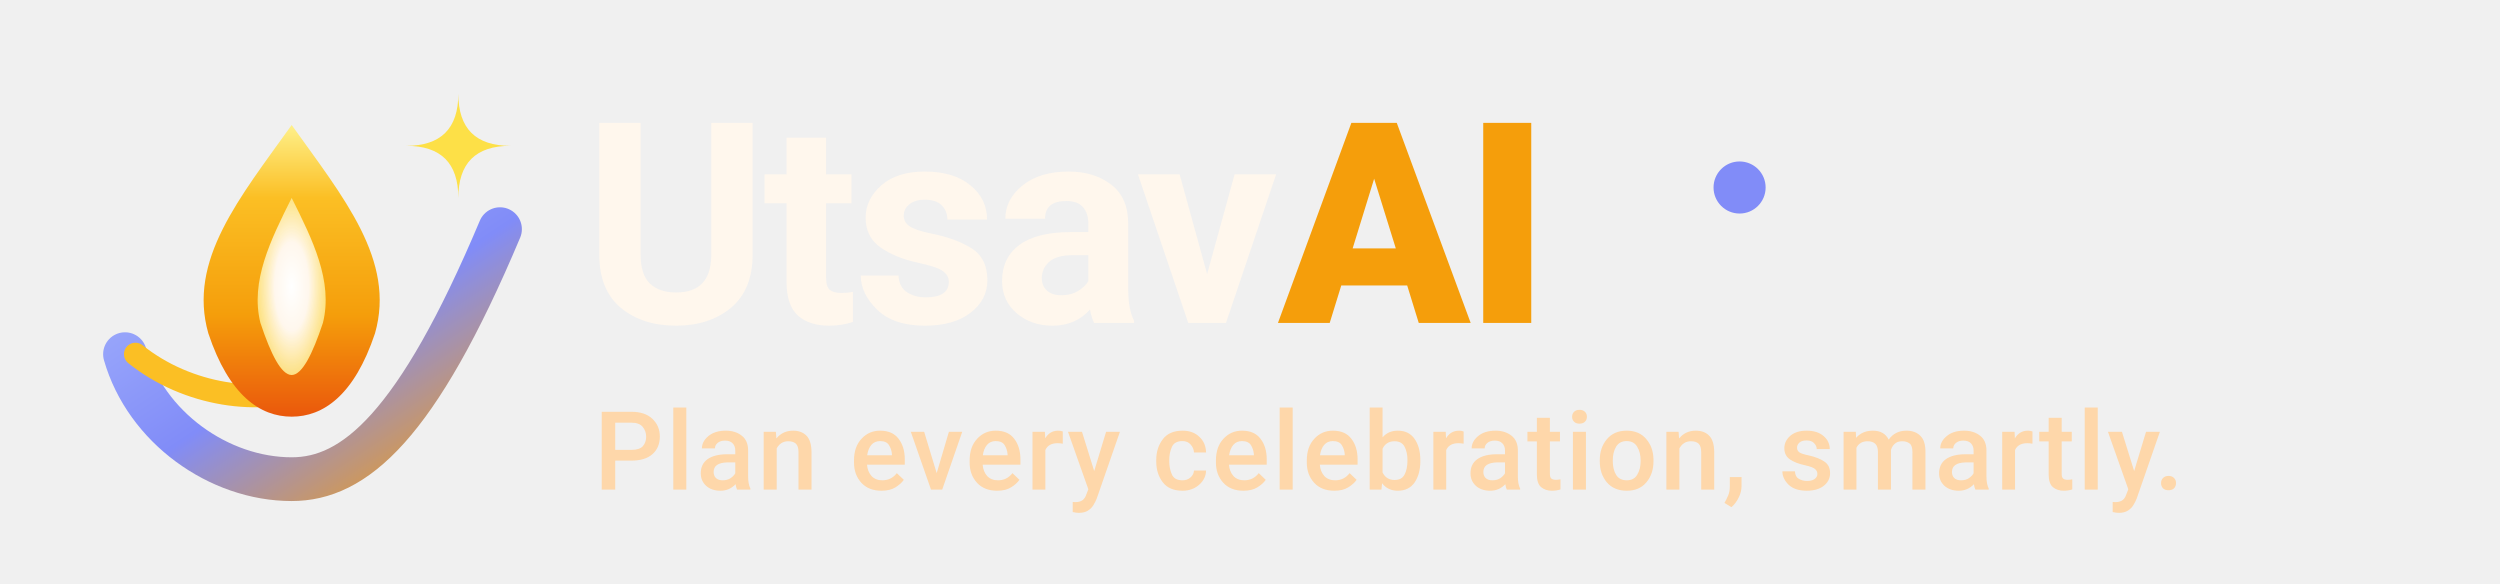
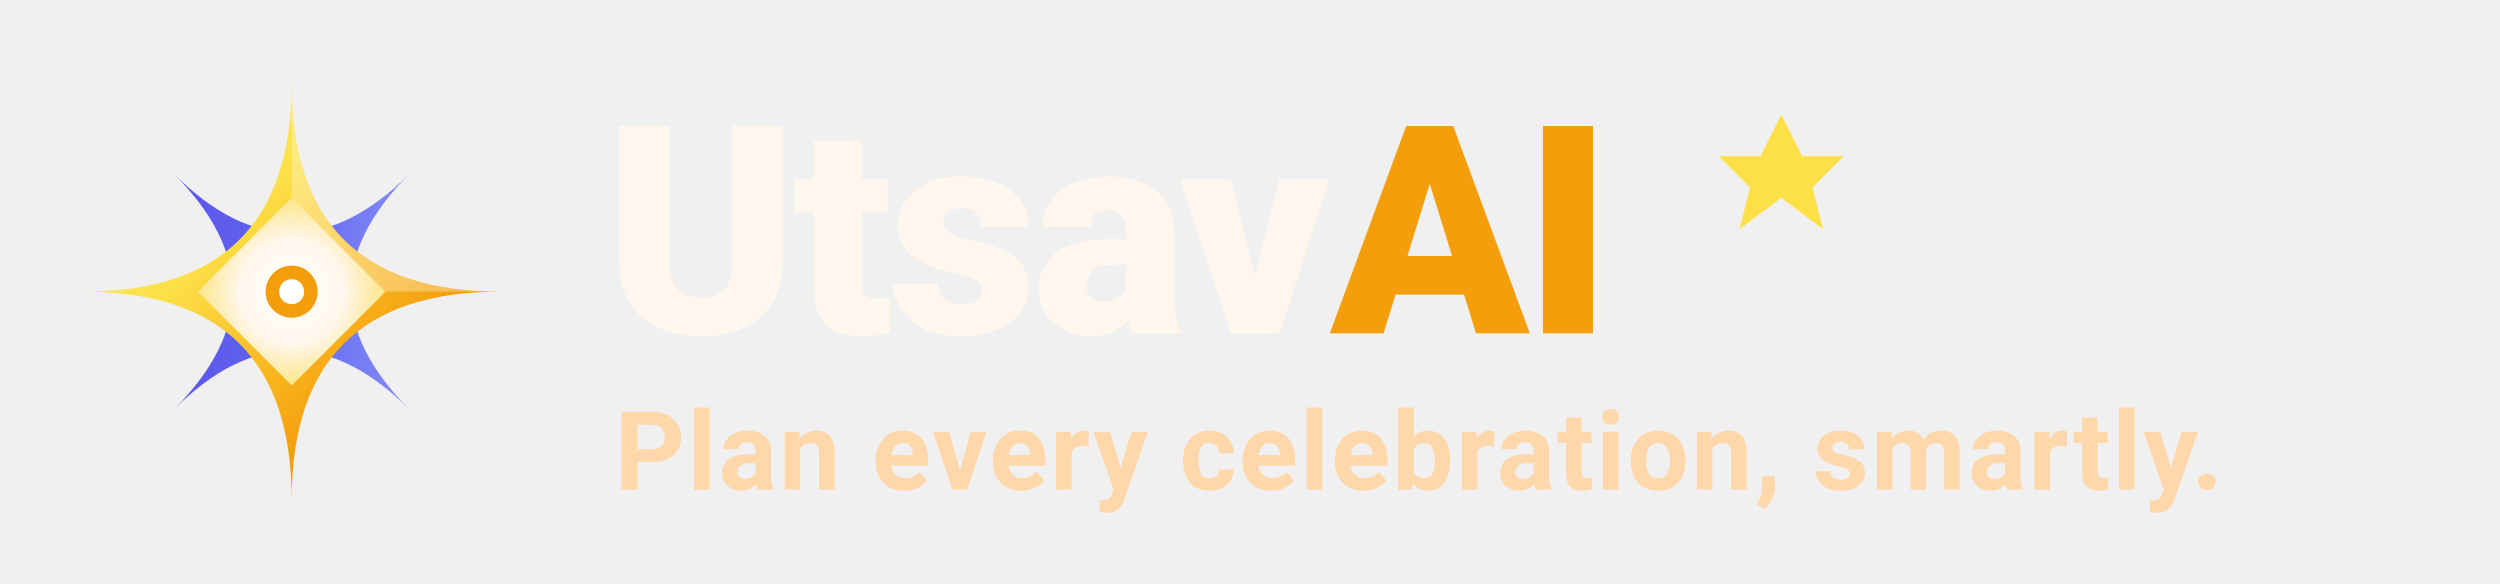
<svg xmlns="http://www.w3.org/2000/svg" viewBox="0 0 240 56" width="240" height="56" role="img" aria-labelledby="logo-dark-title logo-dark-desc">
  <defs>
-     <linearGradient id="logoFlameDark" x1="0%" y1="100%" x2="0%" y2="0%">
-       <stop offset="0%" stop-color="#EA580C" />
-       <stop offset="35%" stop-color="#F59E0B" />
-       <stop offset="75%" stop-color="#FBBF24" />
-       <stop offset="100%" stop-color="#FEF08A" />
+     <linearGradient id="logoGoldDark" x1="0%" y1="0%" x2="100%" y2="100%">
+       <stop offset="0%" stop-color="#FEF08A" />
+       <stop offset="35%" stop-color="#FDE047" />
+       <stop offset="70%" stop-color="#F59E0B" />
+       <stop offset="100%" stop-color="#D97706" />
    </linearGradient>
-     <linearGradient id="logoTickDark" x1="0%" y1="0%" x2="100%" y2="100%">
-       <stop offset="0%" stop-color="#A5B4FC" />
-       <stop offset="50%" stop-color="#818CF8" />
-       <stop offset="100%" stop-color="#F59E0B" />
+     <linearGradient id="logoIndigoDark" x1="0%" y1="100%" x2="100%" y2="0%">
+       <stop offset="0%" stop-color="#4F46E5" />
+       <stop offset="50%" stop-color="#6366F1" />
+       <stop offset="100%" stop-color="#A5B4FC" />
    </linearGradient>
-     <radialGradient id="logoGlowDark" cx="50%" cy="50%" r="50%">
+     <radialGradient id="logoCoreDark" cx="50%" cy="50%" r="50%">
      <stop offset="0%" stop-color="#FFFFFF" />
-       <stop offset="50%" stop-color="#FFF7ED" />
-       <stop offset="100%" stop-color="#FDE68A" stop-opacity="0.95" />
+       <stop offset="55%" stop-color="#FFF7ED" />
+       <stop offset="100%" stop-color="#FDE68A" />
    </radialGradient>
  </defs>
-   <g transform="translate(4, 4)">
-     <path d="M 8 30 C 10 37 17 42 24 42 C 30 42 36 37 44 18" fill="none" stroke="url(#logoTickDark)" stroke-width="4.2" stroke-linecap="round" stroke-linejoin="round" />
-     <path d="M 9 30 C 14 34 21 35 26 33" fill="none" stroke="#FBBF24" stroke-width="2.2" stroke-linecap="round" />
-     <path class="brand-flame-animated" d="M 24 8 C 29 15 34 21 32 28 C 30 34 27 36 24 36 C 21 36 18 34 16 28 C 14 21 19 15 24 8 Z" fill="url(#logoFlameDark)" />
-     <path d="M 24 15 C 26 19 28 23 27 27 C 26 30 25 32 24 32 C 23 32 22 30 21 27 C 20 23 22 19 24 15 Z" fill="url(#logoGlowDark)" />
-     <path d="M 40 5 Q 40 10 45 10 Q 40 10 40 15 Q 40 10 35 10 Q 40 10 40 5 Z" fill="#FDE047" />
+   <g transform="translate(6, 6)">
+     <g transform="rotate(45 22 22)">
+       <path d="M 22 6 Q 22 22 38 22 Q 22 22 22 38 Q 22 22 6 22 Q 22 22 22 6 Z" fill="url(#logoIndigoDark)" />
+     </g>
+     <path d="M 22 2 Q 22 22 42 22 Q 22 22 22 42 Q 22 22 2 22 Q 22 22 22 2 Z" fill="url(#logoGoldDark)" />
+     <path d="M 22 2 Q 22 22 42 22 L 22 22 Z" fill="#FFFFFF" opacity="0.3" />
+     <polygon points="22,13 31,22 22,31 13,22" fill="url(#logoCoreDark)" />
+     <circle cx="22" cy="22" r="2.5" fill="#F59E0B" />
+     <circle cx="22" cy="22" r="1.2" fill="#FFFFFF" />
  </g>
-   <text x="56" y="31" font-family="system-ui, -apple-system, 'Segoe UI', Roboto, 'Inter', sans-serif" font-size="27" font-weight="700" letter-spacing="-0.5" fill="#FFF7ED">Utsav<tspan fill="#F59E0B" font-weight="800">AI</tspan>
+   <text x="58" y="32" font-family="system-ui, -apple-system, BlinkMacSystemFont, 'Segoe UI', Roboto, sans-serif" font-size="28" font-weight="800" letter-spacing="-0.5" fill="#FFF7ED">Utsav<tspan fill="#F59E0B" font-weight="900">AI</tspan>
  </text>
-   <circle cx="167" cy="18" r="2.5" fill="#818CF8" />
-   <text x="57" y="47" font-family="system-ui, -apple-system, 'Segoe UI', Roboto, 'Inter', sans-serif" font-size="10.5" font-weight="500" letter-spacing="0.2" fill="#FED7AA">Plan every celebration, smartly.</text>
+   <polygon points="171,11 173,15 177,15 174,18 175,22 171,19 167,22 168,18 165,15 169,15" fill="#FDE047" />
+   <text x="59" y="47" font-family="system-ui, -apple-system, BlinkMacSystemFont, 'Segoe UI', Roboto, sans-serif" font-size="10.5" font-weight="600" letter-spacing="0.2" fill="#FED7AA">Plan every celebration, smartly.</text>
</svg>
